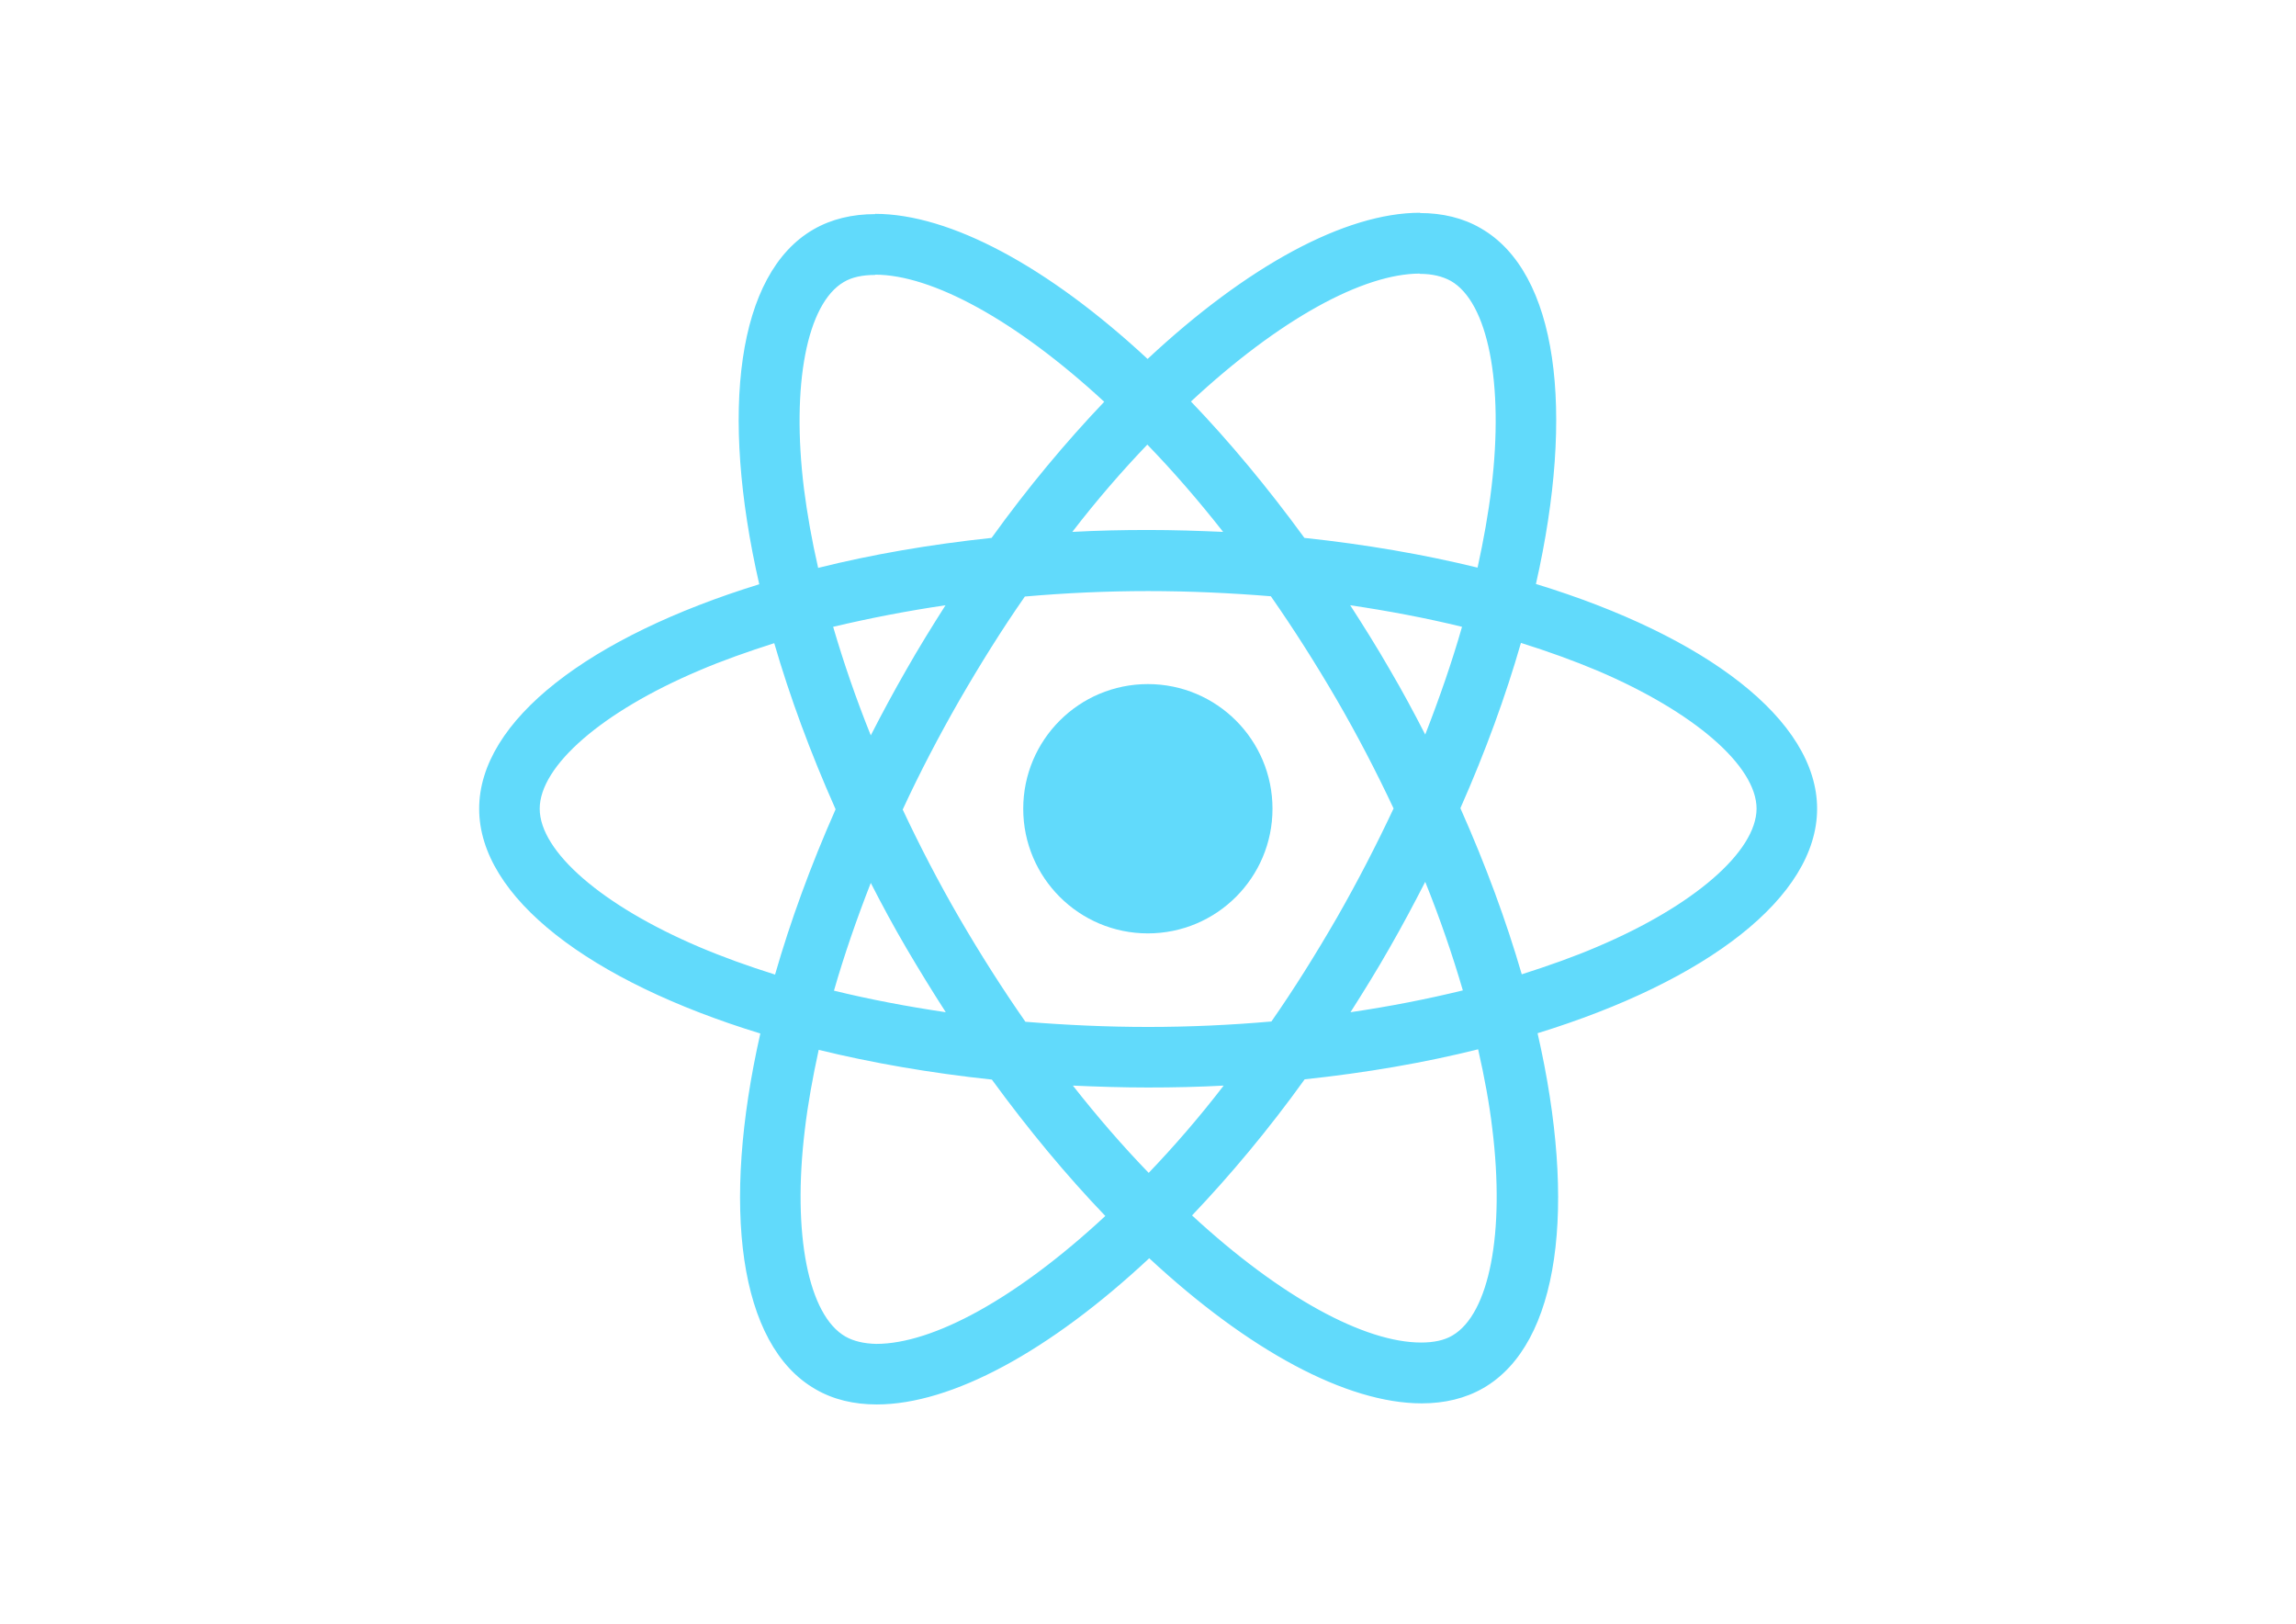
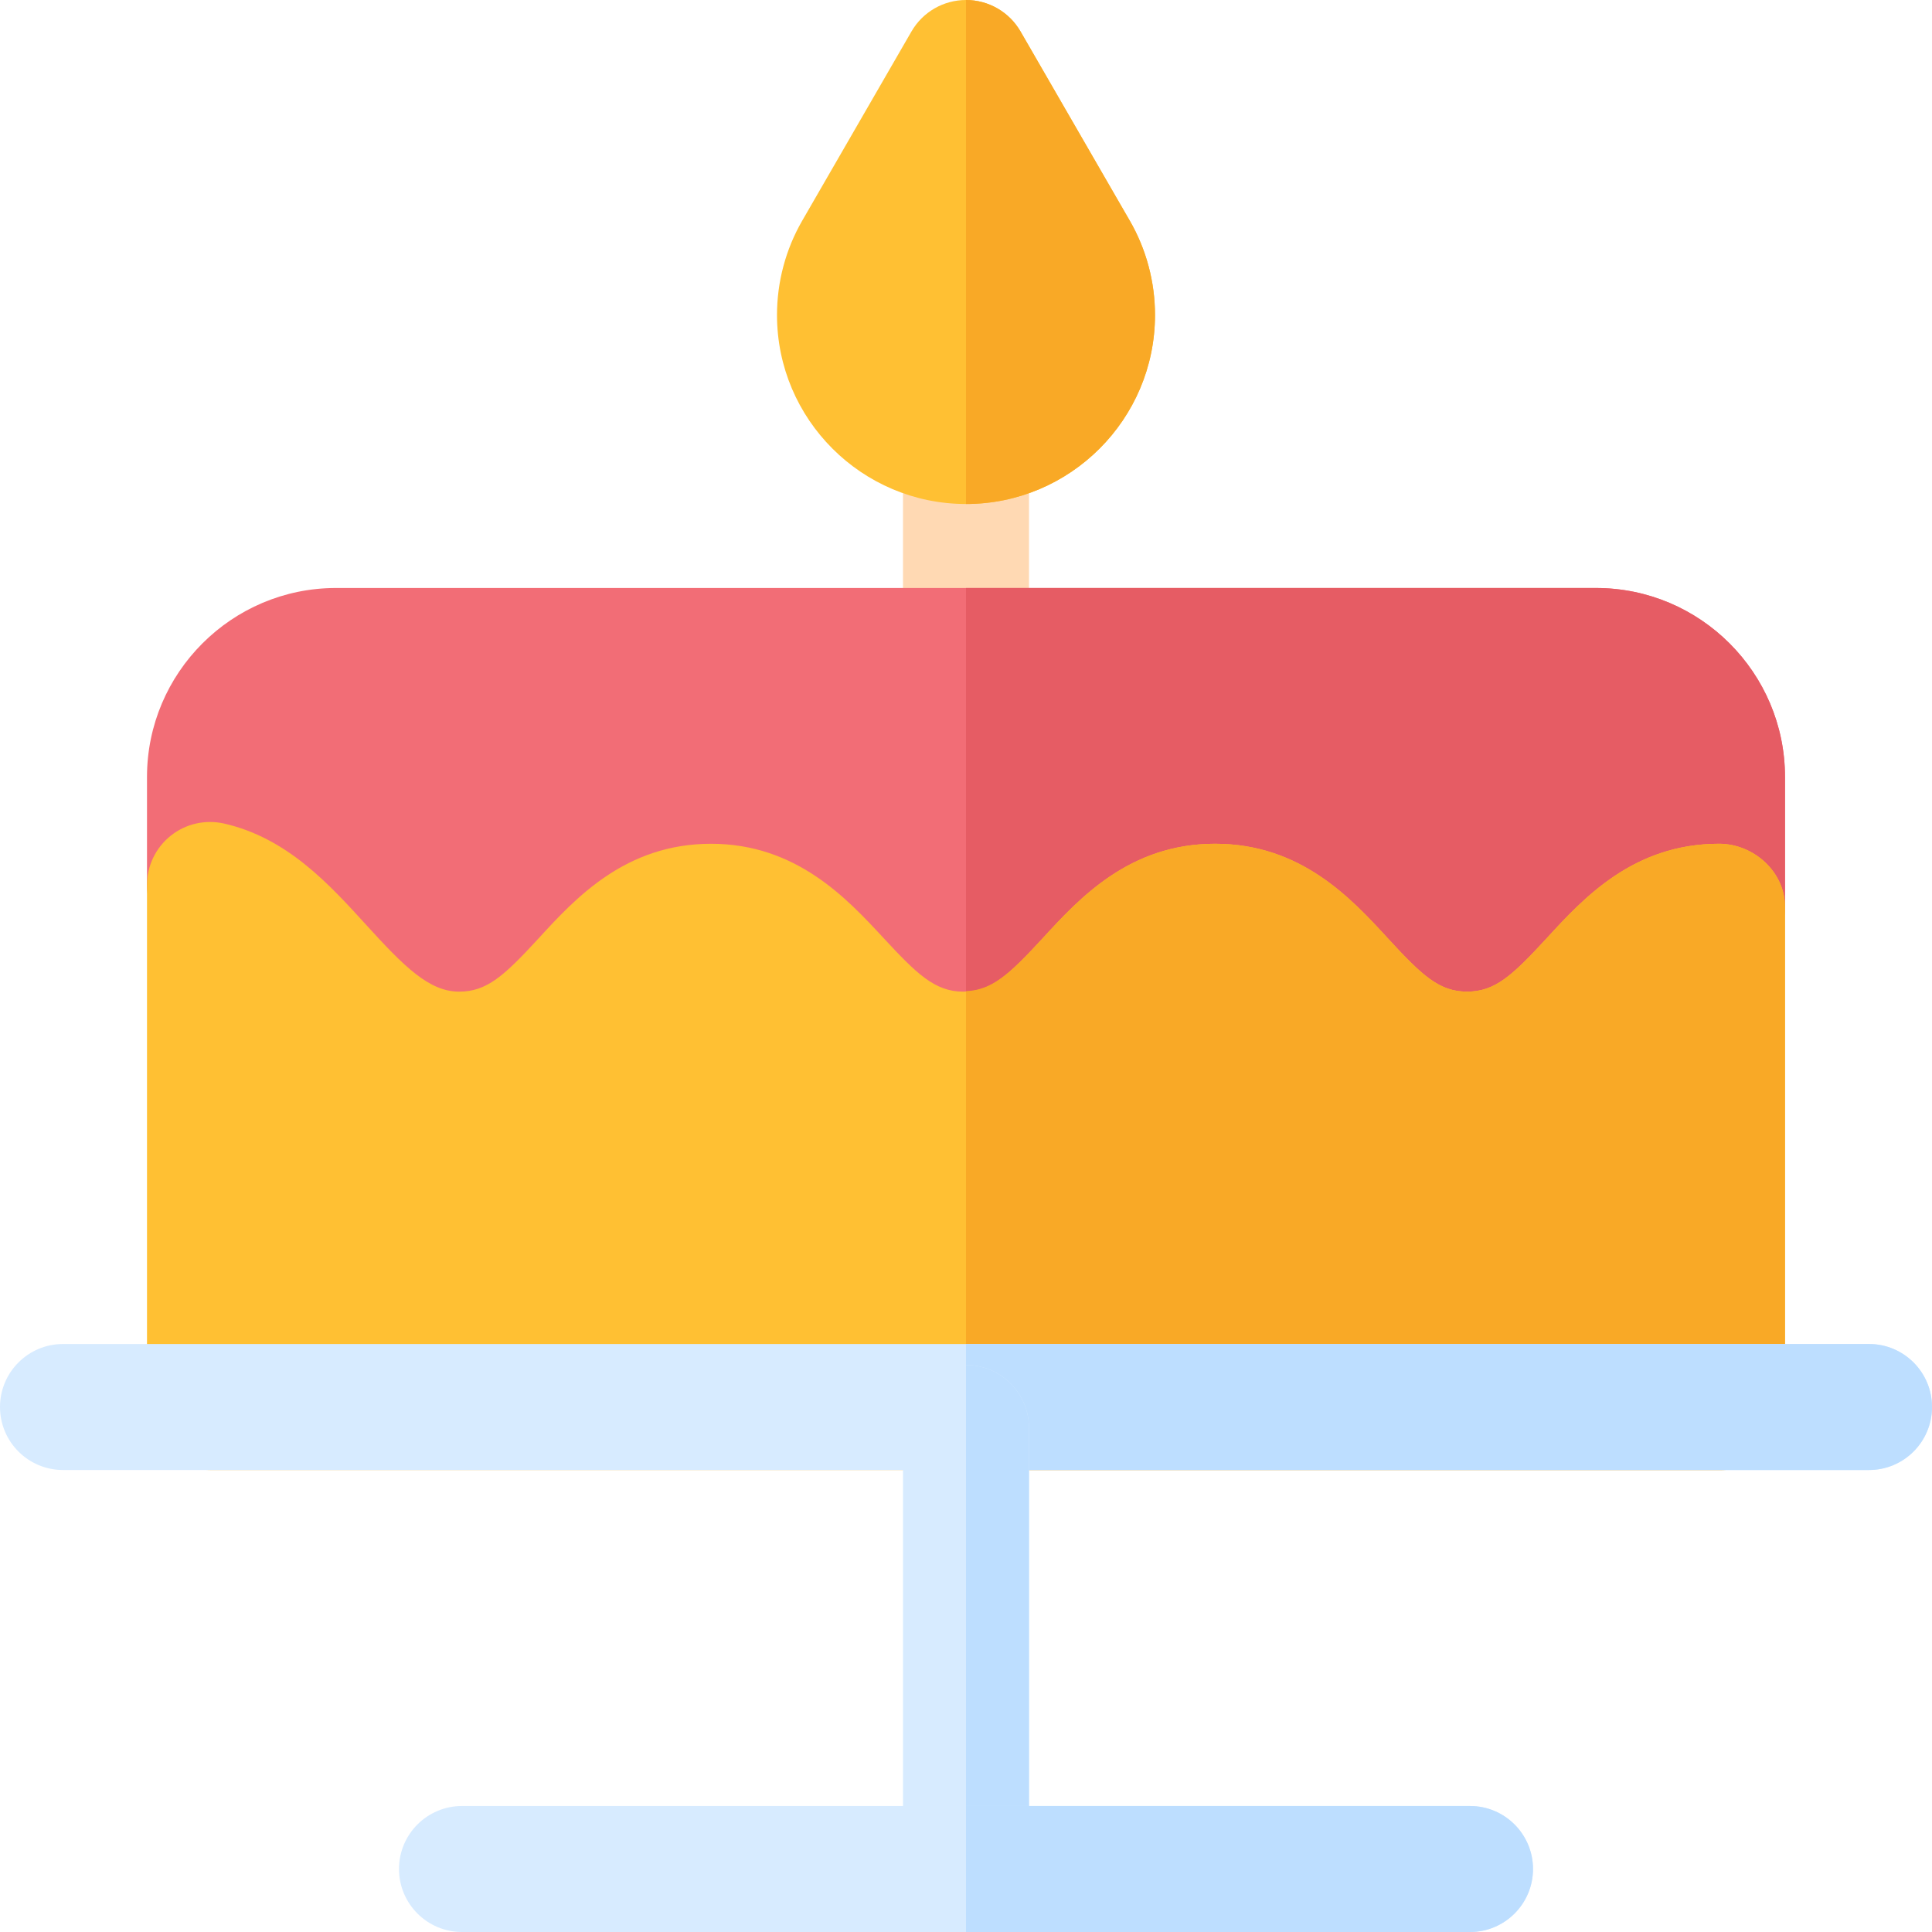
- <svg xmlns="http://www.w3.org/2000/svg" viewBox="0 0 841.9 595.3">
-   <g fill="#61DAFB">
-     <path d="M666.3 296.5c0-32.5-40.7-63.3-103.1-82.4 14.4-63.6 8-114.2-20.2-130.4-6.5-3.8-14.1-5.6-22.4-5.6v22.3c4.6 0 8.3.9 11.4 2.6 13.6 7.8 19.5 37.5 14.9 75.7-1.1 9.4-2.9 19.3-5.1 29.4-19.6-4.8-41-8.5-63.5-10.9-13.5-18.5-27.5-35.3-41.6-50 32.6-30.3 63.2-46.9 84-46.9V78c-27.5 0-63.5 19.6-99.9 53.6-36.4-33.8-72.4-53.2-99.9-53.2v22.3c20.7 0 51.4 16.5 84 46.6-14 14.7-28 31.4-41.3 49.9-22.6 2.4-44 6.1-63.6 11-2.3-10-4-19.7-5.2-29-4.7-38.2 1.1-67.9 14.6-75.8 3-1.8 6.9-2.6 11.5-2.6V78.5c-8.4 0-16 1.8-22.6 5.6-28.1 16.2-34.4 66.7-19.9 130.1-62.2 19.2-102.7 49.9-102.7 82.3 0 32.5 40.7 63.3 103.1 82.4-14.4 63.6-8 114.2 20.2 130.4 6.5 3.8 14.1 5.6 22.5 5.6 27.5 0 63.5-19.6 99.9-53.6 36.4 33.8 72.4 53.2 99.9 53.2 8.4 0 16-1.8 22.6-5.6 28.1-16.2 34.4-66.7 19.9-130.1 62-19.1 102.5-49.9 102.5-82.3zm-130.2-66.7c-3.7 12.9-8.3 26.2-13.5 39.5-4.1-8-8.4-16-13.1-24-4.6-8-9.5-15.8-14.4-23.4 14.2 2.1 27.9 4.7 41 7.9zm-45.8 106.5c-7.8 13.5-15.8 26.3-24.1 38.2-14.9 1.3-30 2-45.2 2-15.1 0-30.2-.7-45-1.9-8.3-11.9-16.4-24.6-24.2-38-7.6-13.1-14.5-26.4-20.8-39.8 6.2-13.4 13.2-26.8 20.7-39.9 7.8-13.5 15.8-26.3 24.1-38.2 14.9-1.3 30-2 45.2-2 15.1 0 30.2.7 45 1.9 8.3 11.9 16.4 24.6 24.2 38 7.6 13.1 14.5 26.4 20.8 39.8-6.3 13.4-13.2 26.8-20.7 39.9zm32.3-13c5.4 13.4 10 26.8 13.8 39.8-13.1 3.2-26.9 5.9-41.2 8 4.9-7.7 9.8-15.6 14.4-23.7 4.6-8 8.9-16.1 13-24.1zM421.2 430c-9.3-9.6-18.6-20.3-27.8-32 9 .4 18.2.7 27.5.7 9.4 0 18.7-.2 27.8-.7-9 11.7-18.3 22.4-27.5 32zm-74.4-58.9c-14.2-2.1-27.9-4.7-41-7.9 3.7-12.9 8.3-26.2 13.5-39.5 4.1 8 8.4 16 13.1 24 4.7 8 9.5 15.8 14.4 23.4zM420.7 163c9.3 9.6 18.6 20.3 27.8 32-9-.4-18.2-.7-27.5-.7-9.4 0-18.7.2-27.8.7 9-11.7 18.3-22.4 27.5-32zm-74 58.9c-4.9 7.7-9.8 15.6-14.4 23.7-4.6 8-8.9 16-13 24-5.4-13.4-10-26.8-13.8-39.8 13.1-3.1 26.9-5.8 41.2-7.9zm-90.5 125.2c-35.4-15.1-58.3-34.9-58.3-50.6 0-15.7 22.9-35.6 58.3-50.6 8.6-3.7 18-7 27.7-10.1 5.7 19.6 13.2 40 22.5 60.9-9.2 20.8-16.6 41.1-22.2 60.6-9.9-3.1-19.3-6.5-28-10.2zM310 490c-13.6-7.8-19.5-37.5-14.9-75.7 1.1-9.4 2.9-19.3 5.1-29.4 19.6 4.8 41 8.5 63.5 10.9 13.5 18.5 27.5 35.3 41.6 50-32.6 30.3-63.2 46.9-84 46.9-4.5-.1-8.3-1-11.3-2.7zm237.2-76.2c4.7 38.2-1.1 67.9-14.6 75.8-3 1.8-6.9 2.6-11.5 2.6-20.7 0-51.4-16.5-84-46.6 14-14.7 28-31.4 41.3-49.9 22.6-2.4 44-6.1 63.6-11 2.3 10.1 4.1 19.8 5.2 29.1zm38.5-66.7c-8.6 3.7-18 7-27.7 10.1-5.7-19.6-13.2-40-22.5-60.9 9.2-20.8 16.6-41.1 22.2-60.6 9.9 3.1 19.3 6.5 28.1 10.2 35.4 15.1 58.3 34.9 58.3 50.6-.1 15.7-23 35.6-58.4 50.6zM320.8 78.4z" />
-     <circle cx="420.9" cy="296.5" r="45.7" />
-     <path d="M520.5 78.1z" />
-   </g>
+ <svg xmlns="http://www.w3.org/2000/svg" height="800px" width="800px" version="1.1" id="Layer_1" viewBox="0 0 512 512" xml:space="preserve">
+   <path style="fill:#FFD9B3;" d="M256,172.522c-9.217,0-16.696-7.479-16.696-16.696V116.87c0-9.217,7.479-16.696,16.696-16.696  s16.696,7.479,16.696,16.696v38.957C272.696,165.043,265.217,172.522,256,172.522z" />
+   <path style="fill:#F26D76;" d="M388.783,296.185c-22.674,0-35.935-14.424-45.609-24.968C333.88,261.12,329.37,257.001,322,257.001  c-7.283,0-11.783,4.098-21.022,14.163c-9.707,10.565-23,25.021-45.761,25.021c-22.457,0-35.816-14.392-45.566-24.902  c-8.696-9.392-13.598-14.283-21.218-14.283c-7.283,0-11.783,4.098-21.022,14.163c-9.707,10.565-23,25.021-45.761,25.021  c-23.283,0-37.739-15.891-49.359-28.663c-7.13-7.848-13.87-15.25-20.336-16.718c-7.597-1.729-12.999-8.489-12.999-16.283v-28.609  c0-27.619,22.468-50.087,50.087-50.087h333.913c27.619,0,50.087,22.468,50.087,50.087v34.391c0,9.217-7.479,16.696-16.696,16.696  c-8.065,0-12.565,4.098-21.805,14.164C424.836,281.728,411.543,296.185,388.783,296.185z M456.348,240.304h0.109H456.348z" />
+   <path style="fill:#E65C64;" d="M422.957,155.826H256v140.297c22.261-0.343,35.388-14.522,44.978-24.96  c9.239-10.065,13.739-14.164,21.022-14.164c7.369,0,11.881,4.119,21.173,14.217c9.673,10.544,22.934,24.968,45.609,24.968  c22.761,0,36.055-14.456,45.761-25.021c9.239-10.065,13.739-14.164,21.805-14.164c9.217,0,16.696-7.479,16.696-16.696v-34.391  C473.043,178.294,450.576,155.826,422.957,155.826z" />
+   <path style="fill:#FFC033;" d="M456.348,389.565H55.652c-9.217,0-16.696-7.479-16.696-16.696V234.522  c0-5.077,2.315-9.88,6.283-13.044c3.957-3.174,9.141-4.336,14.109-3.239c16.707,3.793,27.826,16.022,37.652,26.815  c10.033,11.033,16.707,17.74,24.652,17.74c7.369,0,11.881-4.119,21.173-14.217c9.673-10.544,22.934-24.968,45.609-24.968  c22.555,0,35.935,14.424,45.706,24.968c8.663,9.337,13.544,14.217,21.077,14.217c7.369,0,11.881-4.119,21.173-14.217  c9.673-10.544,22.934-24.968,45.609-24.968c22.761,0,36.055,14.456,45.761,25.021c9.239,10.065,13.739,14.163,21.022,14.163  c7.369,0,11.881-4.119,21.173-14.217c9.673-10.544,22.934-24.968,45.609-24.968c9.217,0,17.478,7.479,17.478,16.696V372.87  C473.043,382.087,465.565,389.565,456.348,389.565z" />
+   <path style="fill:#F9A926;" d="M455.565,223.608c-22.674,0-35.935,14.424-45.609,24.968c-9.294,10.098-13.804,14.217-21.173,14.217  c-7.283,0-11.783-4.098-21.022-14.163c-9.707-10.565-23-25.021-45.761-25.021c-22.674,0-35.935,14.424-45.609,24.968  c-8.938,9.711-13.502,13.788-20.391,14.094v126.895h200.348c9.217,0,16.696-7.479,16.696-16.696V240.304  C473.043,231.087,464.782,223.608,455.565,223.608z" />
+   <path style="fill:#D7EBFF;" d="M495.304,389.565H16.696C7.479,389.565,0,382.087,0,372.87c0-9.217,7.479-16.696,16.696-16.696  h478.609c9.217,0,16.696,7.479,16.696,16.696C512,382.087,504.521,389.565,495.304,389.565z" />
+   <path style="fill:#BDDEFF;" d="M495.304,356.174H256v33.391h239.304c9.217,0,16.696-7.479,16.696-16.696  C512,363.652,504.521,356.174,495.304,356.174z" />
+   <path style="fill:#D7EBFF;" d="M256,512c-9.217,0-16.696-7.479-16.696-16.696v-116.87c0-9.217,7.479-16.696,16.696-16.696  s16.696,7.479,16.696,16.696v116.87C272.696,504.521,265.217,512,256,512z" />
+   <path style="fill:#BDDEFF;" d="M272.696,495.304v-116.87c0-9.217-7.479-16.696-16.696-16.696V512  C265.217,512,272.696,504.521,272.696,495.304z" />
+   <path style="fill:#D7EBFF;" d="M389.565,512h-267.13c-9.217,0-16.696-7.479-16.696-16.696c0-9.217,7.479-16.696,16.696-16.696  h267.13c9.217,0,16.696,7.479,16.696,16.696C406.261,504.521,398.782,512,389.565,512z" />
+   <path style="fill:#BDDEFF;" d="M389.565,478.609H256V512h133.565c9.217,0,16.696-7.479,16.696-16.696  C406.261,486.087,398.782,478.609,389.565,478.609z" />
+   <path style="fill:#FFC033;" d="M256,133.565c-27.619,0-50.087-22.468-50.087-50.087c0-8.761,2.304-17.402,6.674-24.978  l28.957-50.153C244.521,3.184,250.033,0,256,0c5.967,0,11.478,3.184,14.456,8.348l28.946,50.141l0.011,0.011  c4.37,7.575,6.674,16.217,6.674,24.978C306.087,111.097,283.619,133.565,256,133.565z" />
+   <path style="fill:#F9A926;" d="M306.087,83.478c0-8.761-2.304-17.402-6.674-24.978l-0.011-0.011L270.456,8.348  C267.478,3.184,261.967,0,256,0v133.565C283.619,133.565,306.087,111.097,306.087,83.478z" />
</svg>
